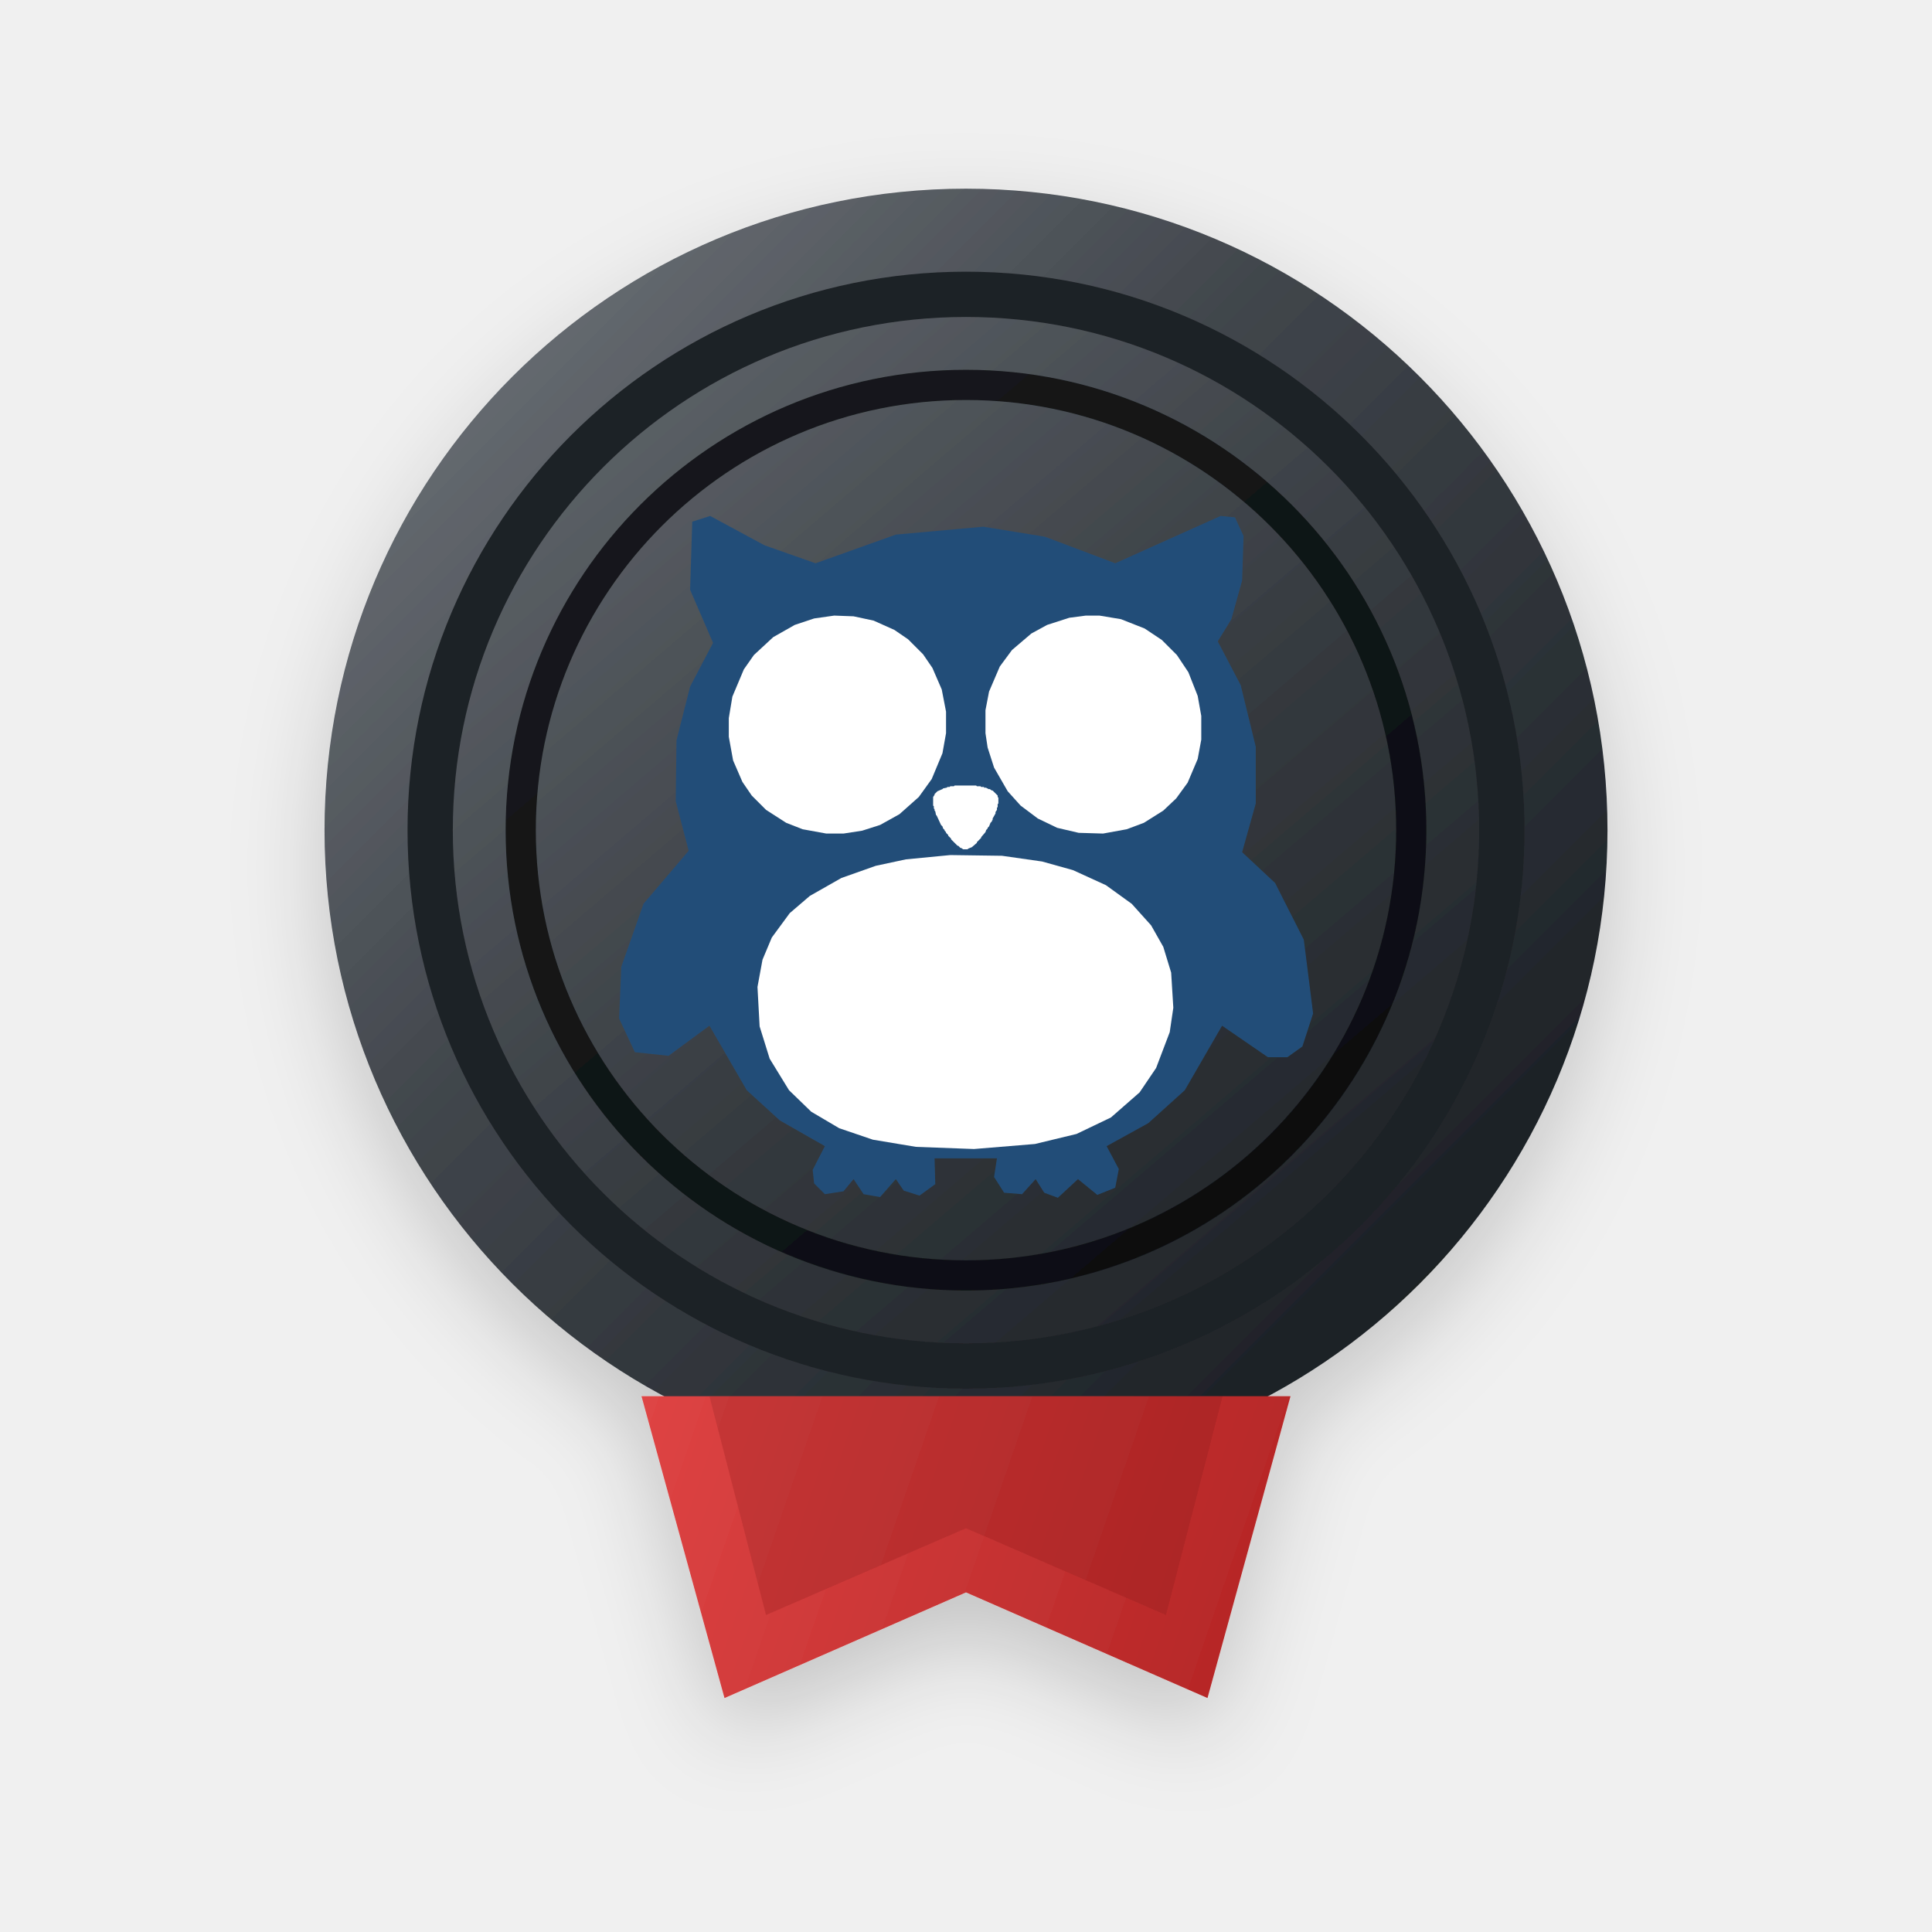
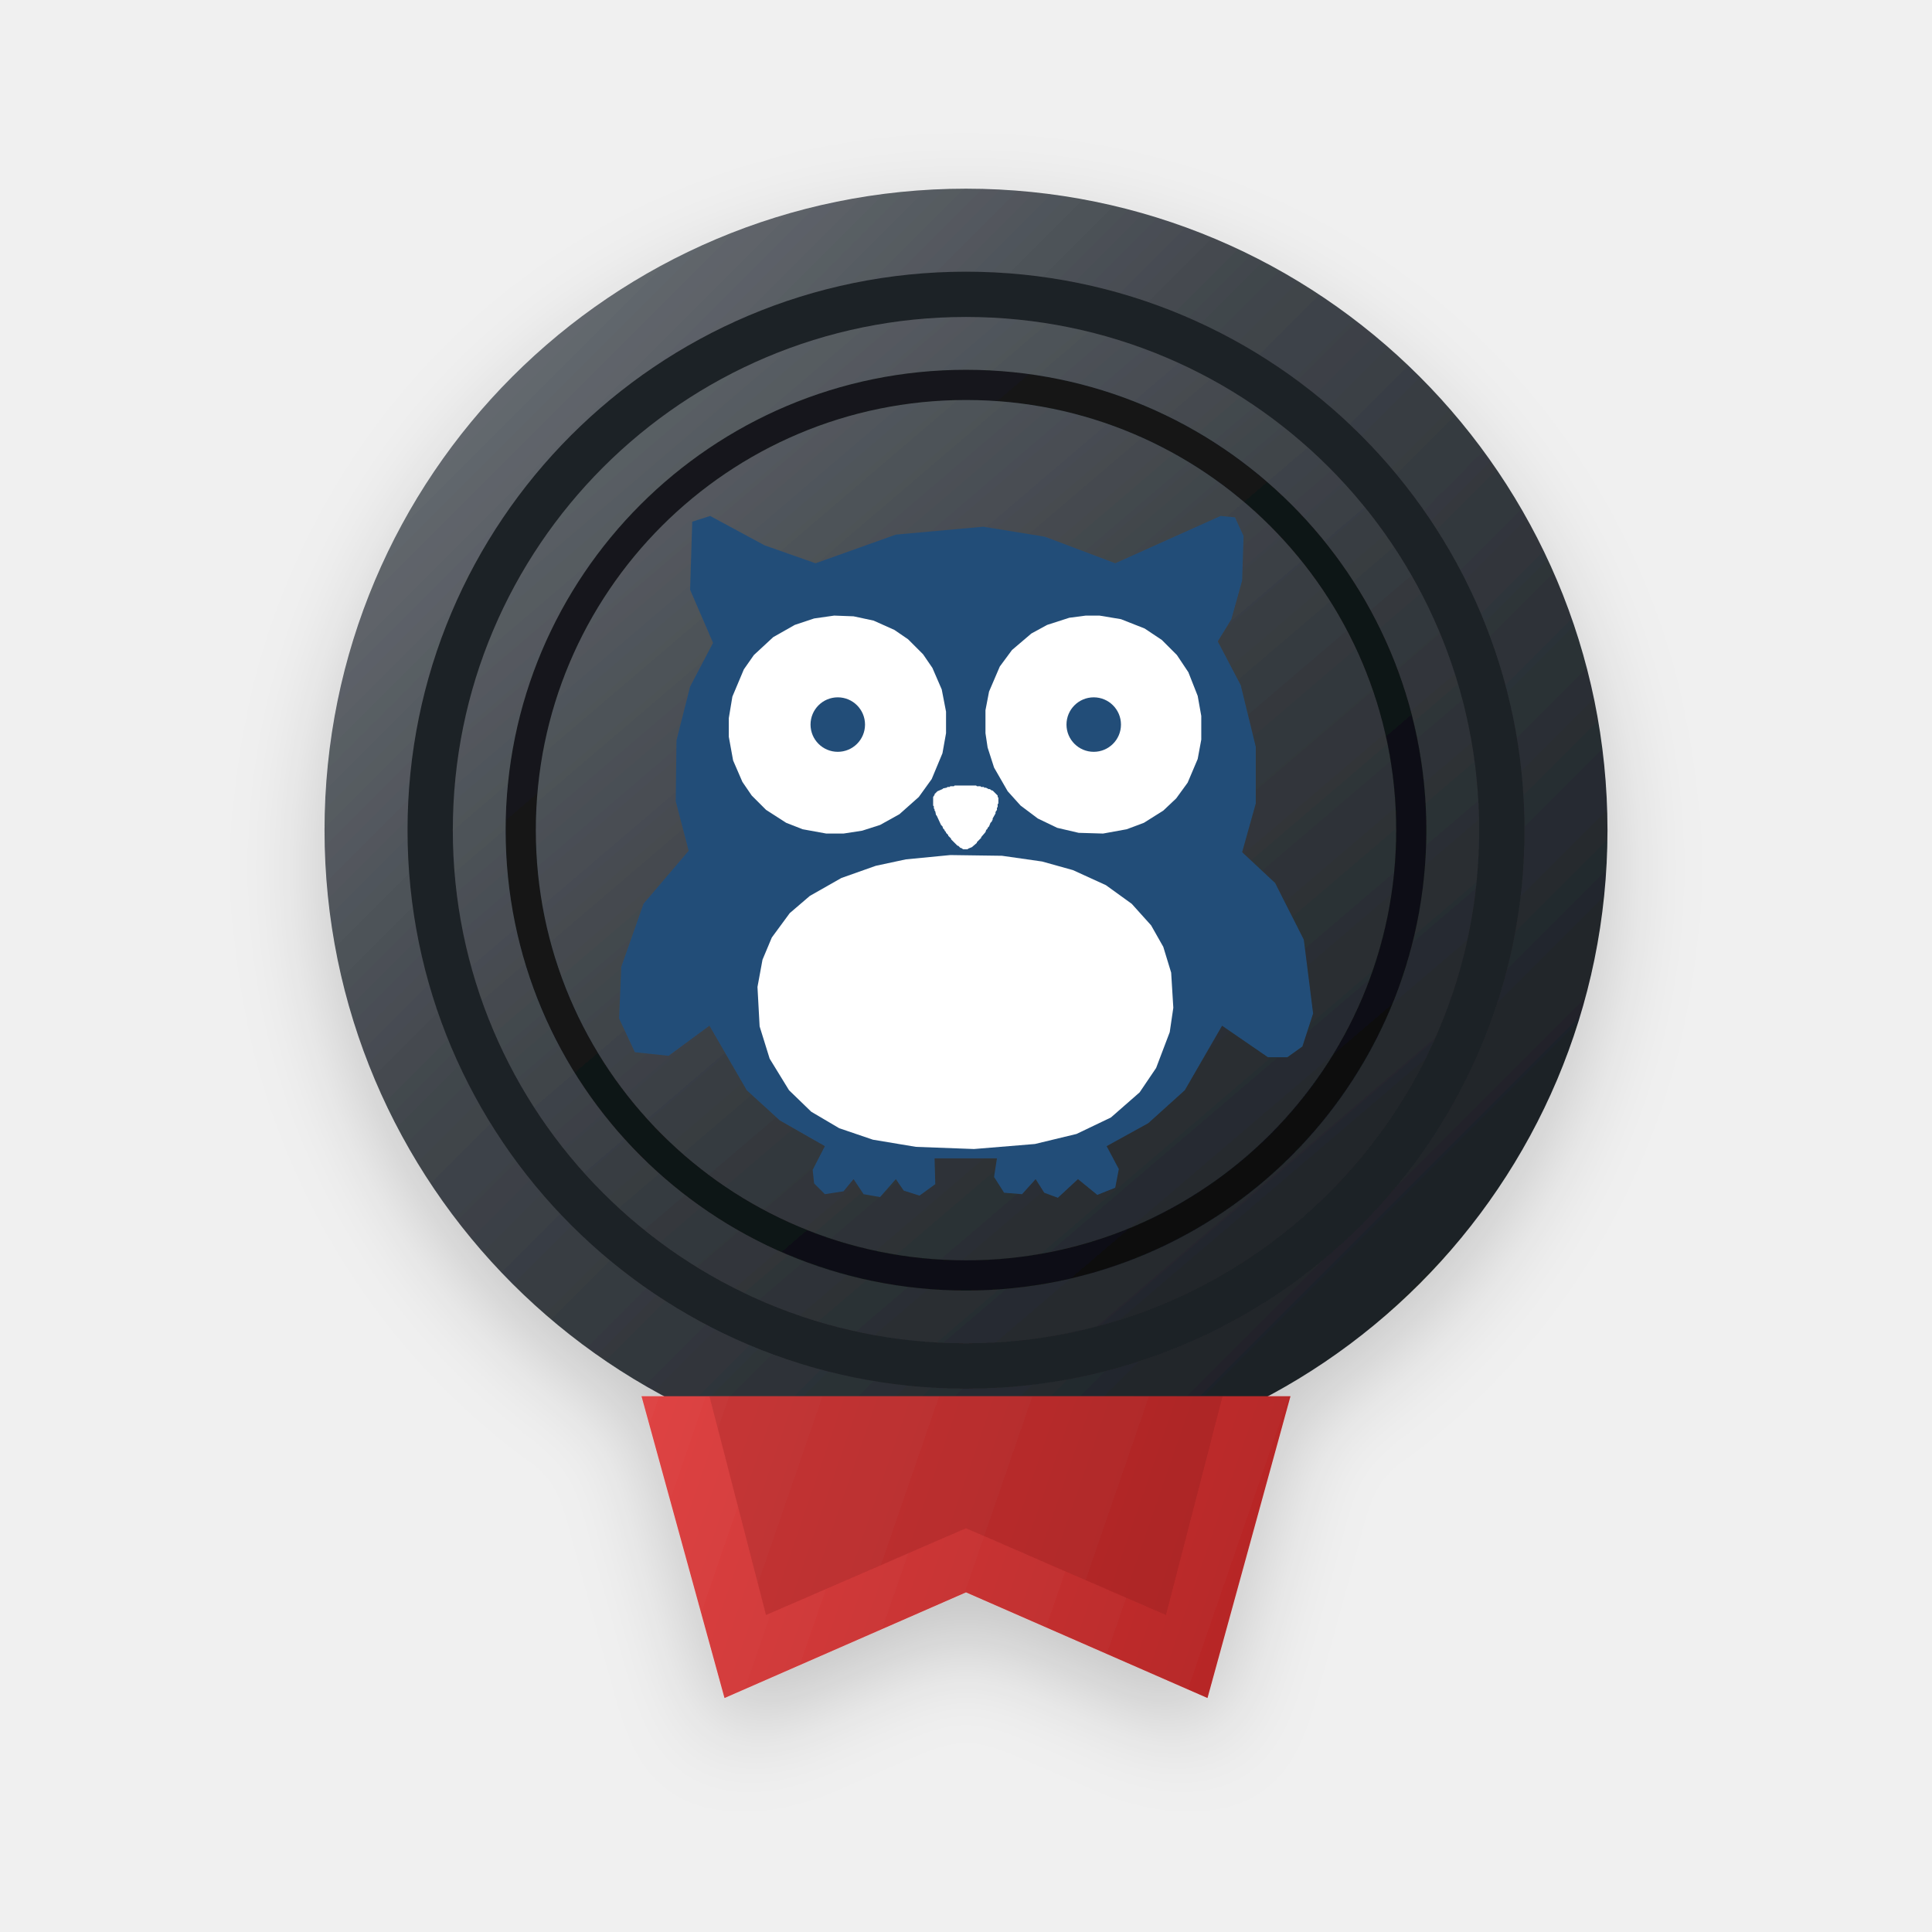
<svg xmlns="http://www.w3.org/2000/svg" width="512" height="512" viewBox="0 0 512 512" fill="none">
  <defs>
    <linearGradient id="metalOuter" x1="80" y1="80" x2="432" y2="432" gradientUnits="userSpaceOnUse">
      <stop offset="0%" stop-color="#73787E" />
      <stop offset="35%" stop-color="#41464C" />
      <stop offset="70%" stop-color="#24292E" />
      <stop offset="100%" stop-color="#090B0E" />
    </linearGradient>
    <linearGradient id="metalInner" x1="140" y1="120" x2="372" y2="392" gradientUnits="userSpaceOnUse">
      <stop offset="0%" stop-color="#5D6268" />
      <stop offset="50%" stop-color="#34393E" />
      <stop offset="100%" stop-color="#171A1E" />
    </linearGradient>
    <linearGradient id="ribbonRed" x1="140" y1="390" x2="372" y2="470" gradientUnits="userSpaceOnUse">
      <stop offset="0%" stop-color="#E44848" />
      <stop offset="100%" stop-color="#A91E1E" />
    </linearGradient>
    <filter id="shadow" x="0" y="0" width="512" height="512" filterUnits="userSpaceOnUse">
      <feDropShadow dx="0" dy="10" stdDeviation="12" flood-color="#000000" flood-opacity="0.18" />
    </filter>
  </defs>
  <g id="badge-root" filter="url(#shadow)">
    <circle id="badge-outer-ring" cx="256" cy="220" r="170" fill="url(#metalOuter)" />
    <circle id="badge-mid-ring" cx="256" cy="220" r="148" fill="#1E2226" />
    <circle id="badge-inner-ring" cx="256" cy="220" r="136" fill="url(#metalInner)" />
    <circle id="badge-content-border" cx="256" cy="220" r="118" fill="none" stroke="#07090B" stroke-opacity="0.80" stroke-width="8" />
    <g id="badge-ribbon">
      <path d="M170 370H342L320 450L256 422L192 450L170 370Z" fill="url(#ribbonRed)" />
      <path d="M188 370H324L309 428L256 405L203 428L188 370Z" fill="#7D1414" opacity="0.22" />
    </g>
    <g id="badge-content">
      <g transform="translate(136.9 105.0) scale(0.19)">
        <path fill="#244E78" d="M 245 175 L 242 270 L 274 344 L 242 405 L 223 480 L 222 565 L 240 634 L 177 708 L 146 796 L 143 868 L 165 915 L 212 920 L 269 878 L 321 968 L 367 1010 L 430 1046 L 413 1079 L 415 1098 L 430 1113 L 456 1109 L 470 1092 L 484 1113 L 507 1117 L 529 1092 L 540 1108 L 562 1115 L 584 1099 L 583 1063 L 670 1063 L 666 1089 L 680 1111 L 705 1113 L 724 1092 L 736 1111 L 755 1118 L 783 1092 L 810 1114 L 835 1104 L 840 1078 L 823 1046 L 881 1014 L 932 968 L 984 878 L 1048 922 L 1075 922 L 1096 907 L 1111 861 L 1098 758 L 1058 679 L 1012 636 L 1031 568 L 1031 489 L 1010 403 L 978 342 L 997 311 L 1012 257 L 1014 195 L 1002 169 L 982 167 L 835 233 L 737 196 L 651 182 L 529 193 L 417 233 L 346 208 L 270 167 Z" />
        <path fill="#FFFFFF" d="M 356 755 L 343 786 L 336 824 L 339 879 L 353 924 L 380 968 L 411 998 L 450 1021 L 497 1037 L 557 1047 L 638 1050 L 723 1043 L 781 1029 L 829 1006 L 869 971 L 892 937 L 911 887 L 916 853 L 913 804 L 902 768 L 885 738 L 858 708 L 822 682 L 776 661 L 733 649 L 677 641 L 605 640 L 543 646 L 501 655 L 453 672 L 409 697 L 381 721 Z" />
        <path fill="#FFFFFF" d="M 443 306 L 415 310 L 388 319 L 358 336 L 331 361 L 317 381 L 301 419 L 296 449 L 296 475 L 302 508 L 315 538 L 328 557 L 348 577 L 376 595 L 399 604 L 432 610 L 456 610 L 482 606 L 507 598 L 534 583 L 561 559 L 579 534 L 594 498 L 599 470 L 599 440 L 593 409 L 580 379 L 567 360 L 546 339 L 527 326 L 498 313 L 470 307 Z" />
        <path fill="#FFFFFF" d="M 794 306 L 771 309 L 740 319 L 718 331 L 691 354 L 674 377 L 659 412 L 654 438 L 654 470 L 657 490 L 666 518 L 685 551 L 703 571 L 727 589 L 754 602 L 784 609 L 818 610 L 851 604 L 875 595 L 902 578 L 920 561 L 936 539 L 950 506 L 955 479 L 955 446 L 950 418 L 937 385 L 921 361 L 900 340 L 876 324 L 843 311 L 813 306 Z" />
        <path fill="#FFFFFF" d="M 595 547 L 594 548 L 587 551 L 583 555 L 583 556 L 581 559 L 581 571 L 582 572 L 582 575 L 583 576 L 583 578 L 584 579 L 585 584 L 586 585 L 592 598 L 594 600 L 595 603 L 597 605 L 597 606 L 599 608 L 599 609 L 602 612 L 602 613 L 606 617 L 606 618 L 615 627 L 616 627 L 619 630 L 620 630 L 623 632 L 629 632 L 630 631 L 635 629 L 642 623 L 642 622 L 648 616 L 648 615 L 654 608 L 655 605 L 657 603 L 657 602 L 659 600 L 661 595 L 663 593 L 663 592 L 664 591 L 664 589 L 668 582 L 668 580 L 670 577 L 670 574 L 671 573 L 671 569 L 672 568 L 672 560 L 671 559 L 671 557 L 664 550 L 663 550 L 660 548 L 658 548 L 657 547 L 656 547 L 655 546 L 652 546 L 652 545 L 648 545 L 647 544 L 642 544 L 641 543 L 611 543 L 610 544 L 605 544 L 604 545 L 601 545 L 600 546 Z" />
-         <path fill="#FFFFFF" d="M 464 423 L 463 423 L 462 424 L 460 424 L 459 425 L 458 425 L 454 429 L 454 430 L 452 432 L 452 434 L 451 435 L 451 437 L 450 438 L 450 441 L 449 442 L 449 457 L 450 458 L 450 461 L 451 462 L 451 463 L 452 464 L 452 465 L 453 466 L 453 467 L 456 470 L 457 470 L 458 471 L 459 471 L 460 472 L 462 472 L 463 471 L 465 471 L 466 470 L 467 470 L 467 469 L 470 467 L 470 466 L 472 464 L 472 463 L 473 462 L 473 461 L 474 460 L 474 457 L 475 456 L 475 452 L 476 451 L 476 441 L 475 440 L 475 436 L 474 435 L 474 433 L 473 432 L 473 431 L 472 430 L 472 429 L 471 428 L 471 427 L 470 426 L 470 425 L 467 424 L 465 424 Z" />
-         <path fill="#FFFFFF" d="M 781 423 L 780 423 L 779 424 L 777 424 L 771 430 L 771 431 L 770 432 L 770 433 L 769 434 L 769 435 L 768 436 L 768 439 L 767 440 L 767 458 L 768 459 L 768 461 L 769 462 L 769 464 L 770 465 L 770 466 L 774 470 L 775 470 L 776 471 L 777 471 L 778 472 L 780 472 L 781 471 L 783 471 L 785 469 L 786 469 L 786 468 L 789 465 L 789 464 L 790 463 L 790 462 L 791 461 L 791 460 L 792 459 L 792 456 L 793 455 L 793 451 L 794 450 L 794 442 L 793 441 L 793 437 L 792 436 L 792 433 L 791 432 L 791 431 L 790 430 L 790 429 L 785 424 L 782 424 Z" />
+         <circle cx="448" cy="458" r="38" fill="#244E78" />
+         <circle cx="805" cy="458" r="38" fill="#244E78" />
      </g>
    </g>
  </g>
</svg>
